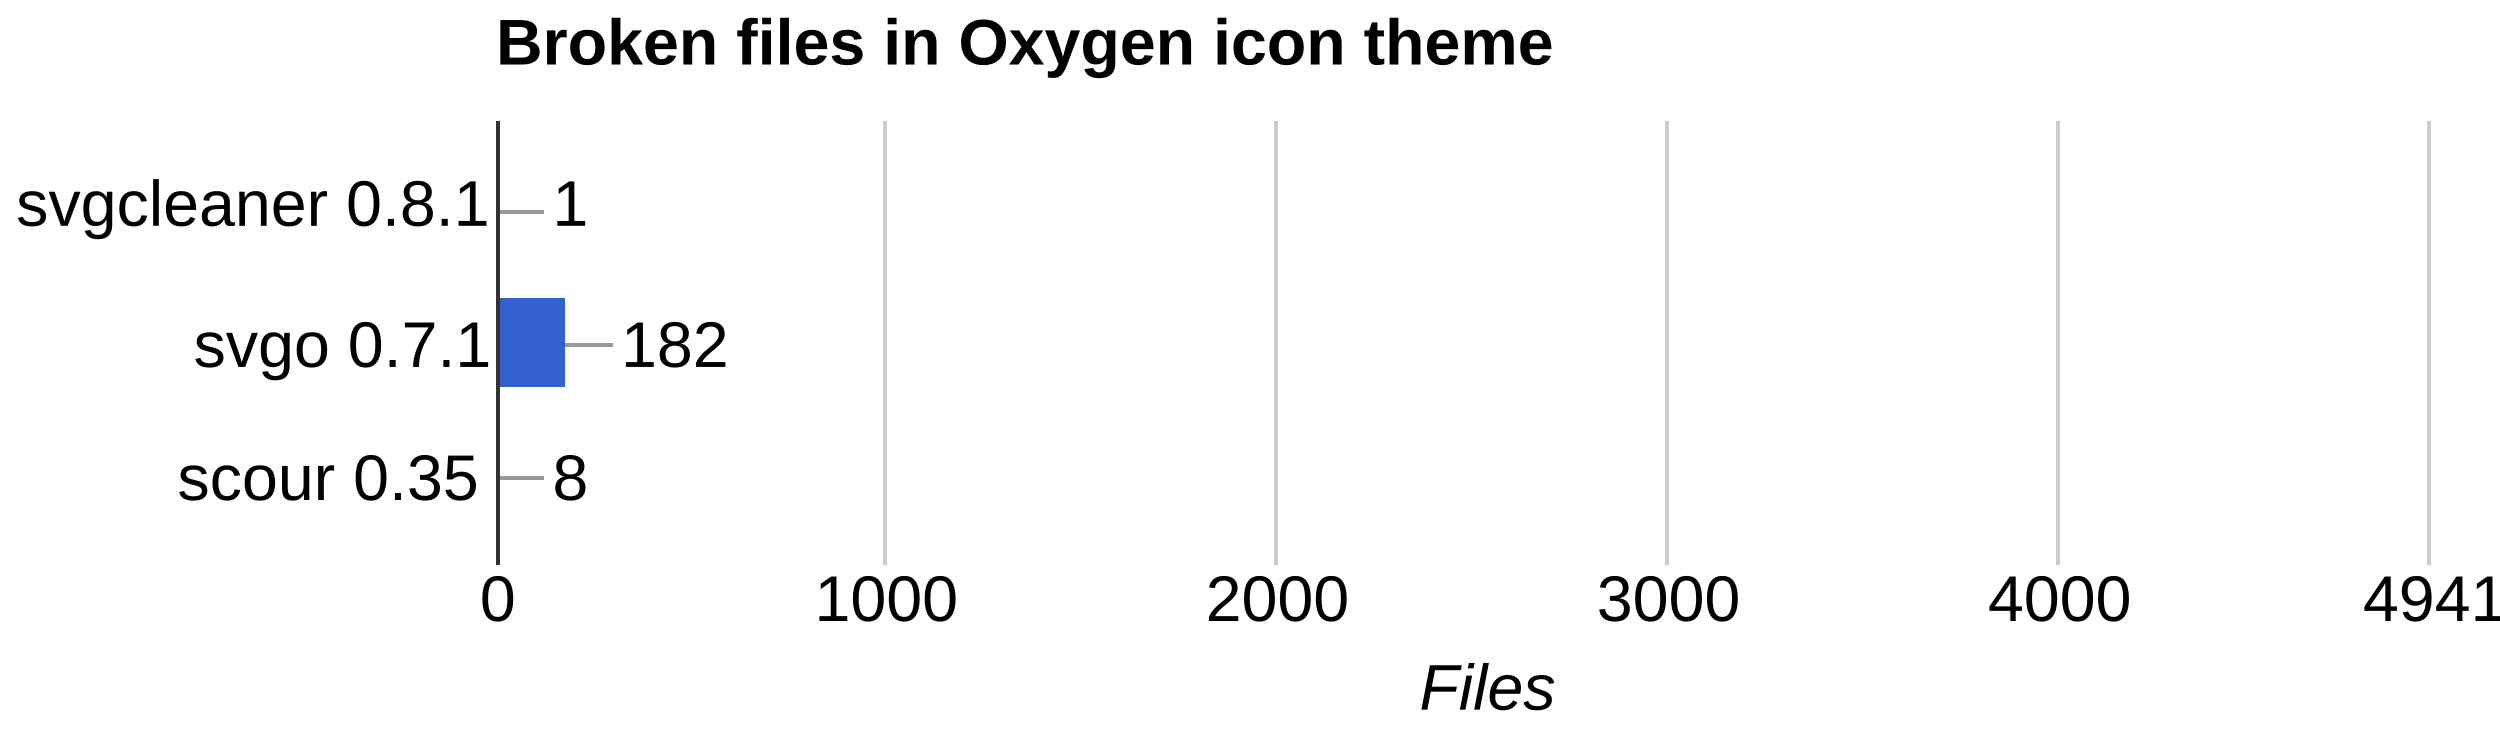
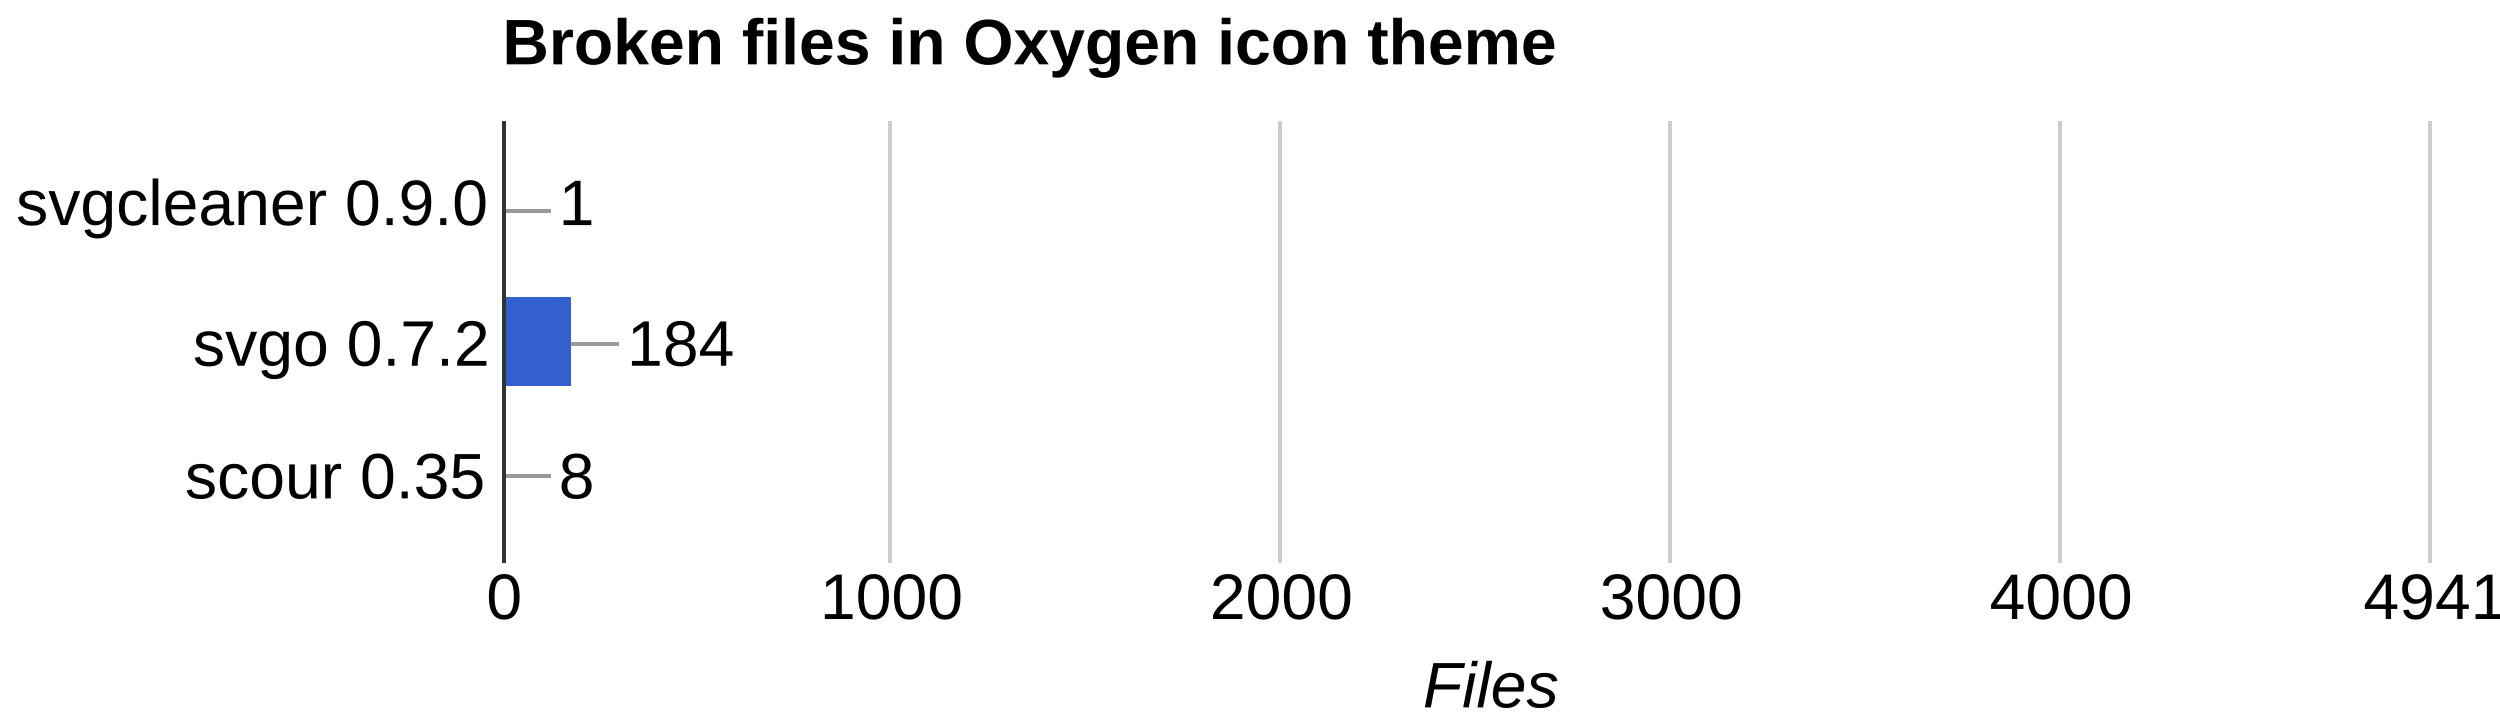
- <svg xmlns="http://www.w3.org/2000/svg" height="181" shape-rendering="crispEdges" width="620">
-   <text font-family="Arial" font-size="16" font-weight="bold" x="123" y="16">
+ <svg xmlns="http://www.w3.org/2000/svg" height="181" shape-rendering="crispEdges" width="622">
+   <text font-family="Arial" font-size="16" font-weight="bold" x="125" y="16">
        Broken files in Oxygen icon theme
    </text>
  <text font-family="Arial" font-size="16" x="4" y="56">
-         svgcleaner 0.8.1
+         svgcleaner 0.9.0
    </text>
  <text font-family="Arial" font-size="16" x="48" y="91">
-         svgo 0.7.1
+         svgo 0.7.2
    </text>
-   <text font-family="Arial" font-size="16" x="44" y="124">
+   <text font-family="Arial" font-size="16" x="46" y="124">
        scour 0.35
    </text>
-   <rect fill="#ccc" height="110" width="1" x="123" y="30" />
-   <text fill="#000" font-family="Arial" font-size="16" x="119" y="154">
+   <rect fill="#ccc" height="110" width="1" x="125" y="30" />
+   <text fill="#000" font-family="Arial" font-size="16" x="121" y="154">
        0
    </text>
-   <rect fill="#ccc" height="110" width="1" x="219" y="30" />
-   <text fill="#000" font-family="Arial" font-size="16" x="202" y="154">
+   <rect fill="#ccc" height="110" width="1" x="221" y="30" />
+   <text fill="#000" font-family="Arial" font-size="16" x="204" y="154">
        1000
    </text>
-   <rect fill="#ccc" height="110" width="1" x="316" y="30" />
-   <text fill="#000" font-family="Arial" font-size="16" x="299" y="154">
+   <rect fill="#ccc" height="110" width="1" x="318" y="30" />
+   <text fill="#000" font-family="Arial" font-size="16" x="301" y="154">
        2000
    </text>
-   <rect fill="#ccc" height="110" width="1" x="413" y="30" />
-   <text fill="#000" font-family="Arial" font-size="16" x="396" y="154">
+   <rect fill="#ccc" height="110" width="1" x="415" y="30" />
+   <text fill="#000" font-family="Arial" font-size="16" x="398" y="154">
        3000
    </text>
-   <rect fill="#ccc" height="110" width="1" x="510" y="30" />
-   <text fill="#000" font-family="Arial" font-size="16" x="493" y="154">
+   <rect fill="#ccc" height="110" width="1" x="512" y="30" />
+   <text fill="#000" font-family="Arial" font-size="16" x="495" y="154">
        4000
    </text>
-   <rect fill="#ccc" height="110" width="1" x="602" y="30" />
-   <text fill="#000" font-family="Arial" font-size="16" x="586" y="154">
+   <rect fill="#ccc" height="110" width="1" x="604" y="30" />
+   <text fill="#000" font-family="Arial" font-size="16" x="588" y="154">
        4941
    </text>
-   <rect fill="#3260cd" height="22" width="0" x="123" y="41" />
-   <rect fill="#999" height="1" width="12" x="123" y="52" />
-   <text fill="#000" font-family="Arial" font-size="16" x="137" y="56">
+   <rect fill="#3260cd" height="22" width="0" x="125" y="41" />
+   <rect fill="#999" height="1" width="12" x="125" y="52" />
+   <text fill="#000" font-family="Arial" font-size="16" x="139" y="56">
        1
    </text>
-   <rect fill="#3260cd" height="22" width="17" x="123" y="74" />
-   <rect fill="#999" height="1" width="12" x="140" y="85" />
-   <text fill="#000" font-family="Arial" font-size="16" x="154" y="91">
-         182
+   <rect fill="#3260cd" height="22" width="17" x="125" y="74" />
+   <rect fill="#999" height="1" width="12" x="142" y="85" />
+   <text fill="#000" font-family="Arial" font-size="16" x="156" y="91">
+         184
    </text>
-   <rect fill="#3260cd" height="22" width="0" x="123" y="107" />
-   <rect fill="#999" height="1" width="12" x="123" y="118" />
-   <text fill="#000" font-family="Arial" font-size="16" x="137" y="124">
+   <rect fill="#3260cd" height="22" width="0" x="125" y="107" />
+   <rect fill="#999" height="1" width="12" x="125" y="118" />
+   <text fill="#000" font-family="Arial" font-size="16" x="139" y="124">
        8
    </text>
-   <rect fill="#333" height="110" width="1" x="123" y="30" />
-   <text font-family="Arial" font-size="16" font-style="italic" x="352" y="176">
+   <rect fill="#333" height="110" width="1" x="125" y="30" />
+   <text font-family="Arial" font-size="16" font-style="italic" x="354" y="176">
        Files
    </text>
</svg>
